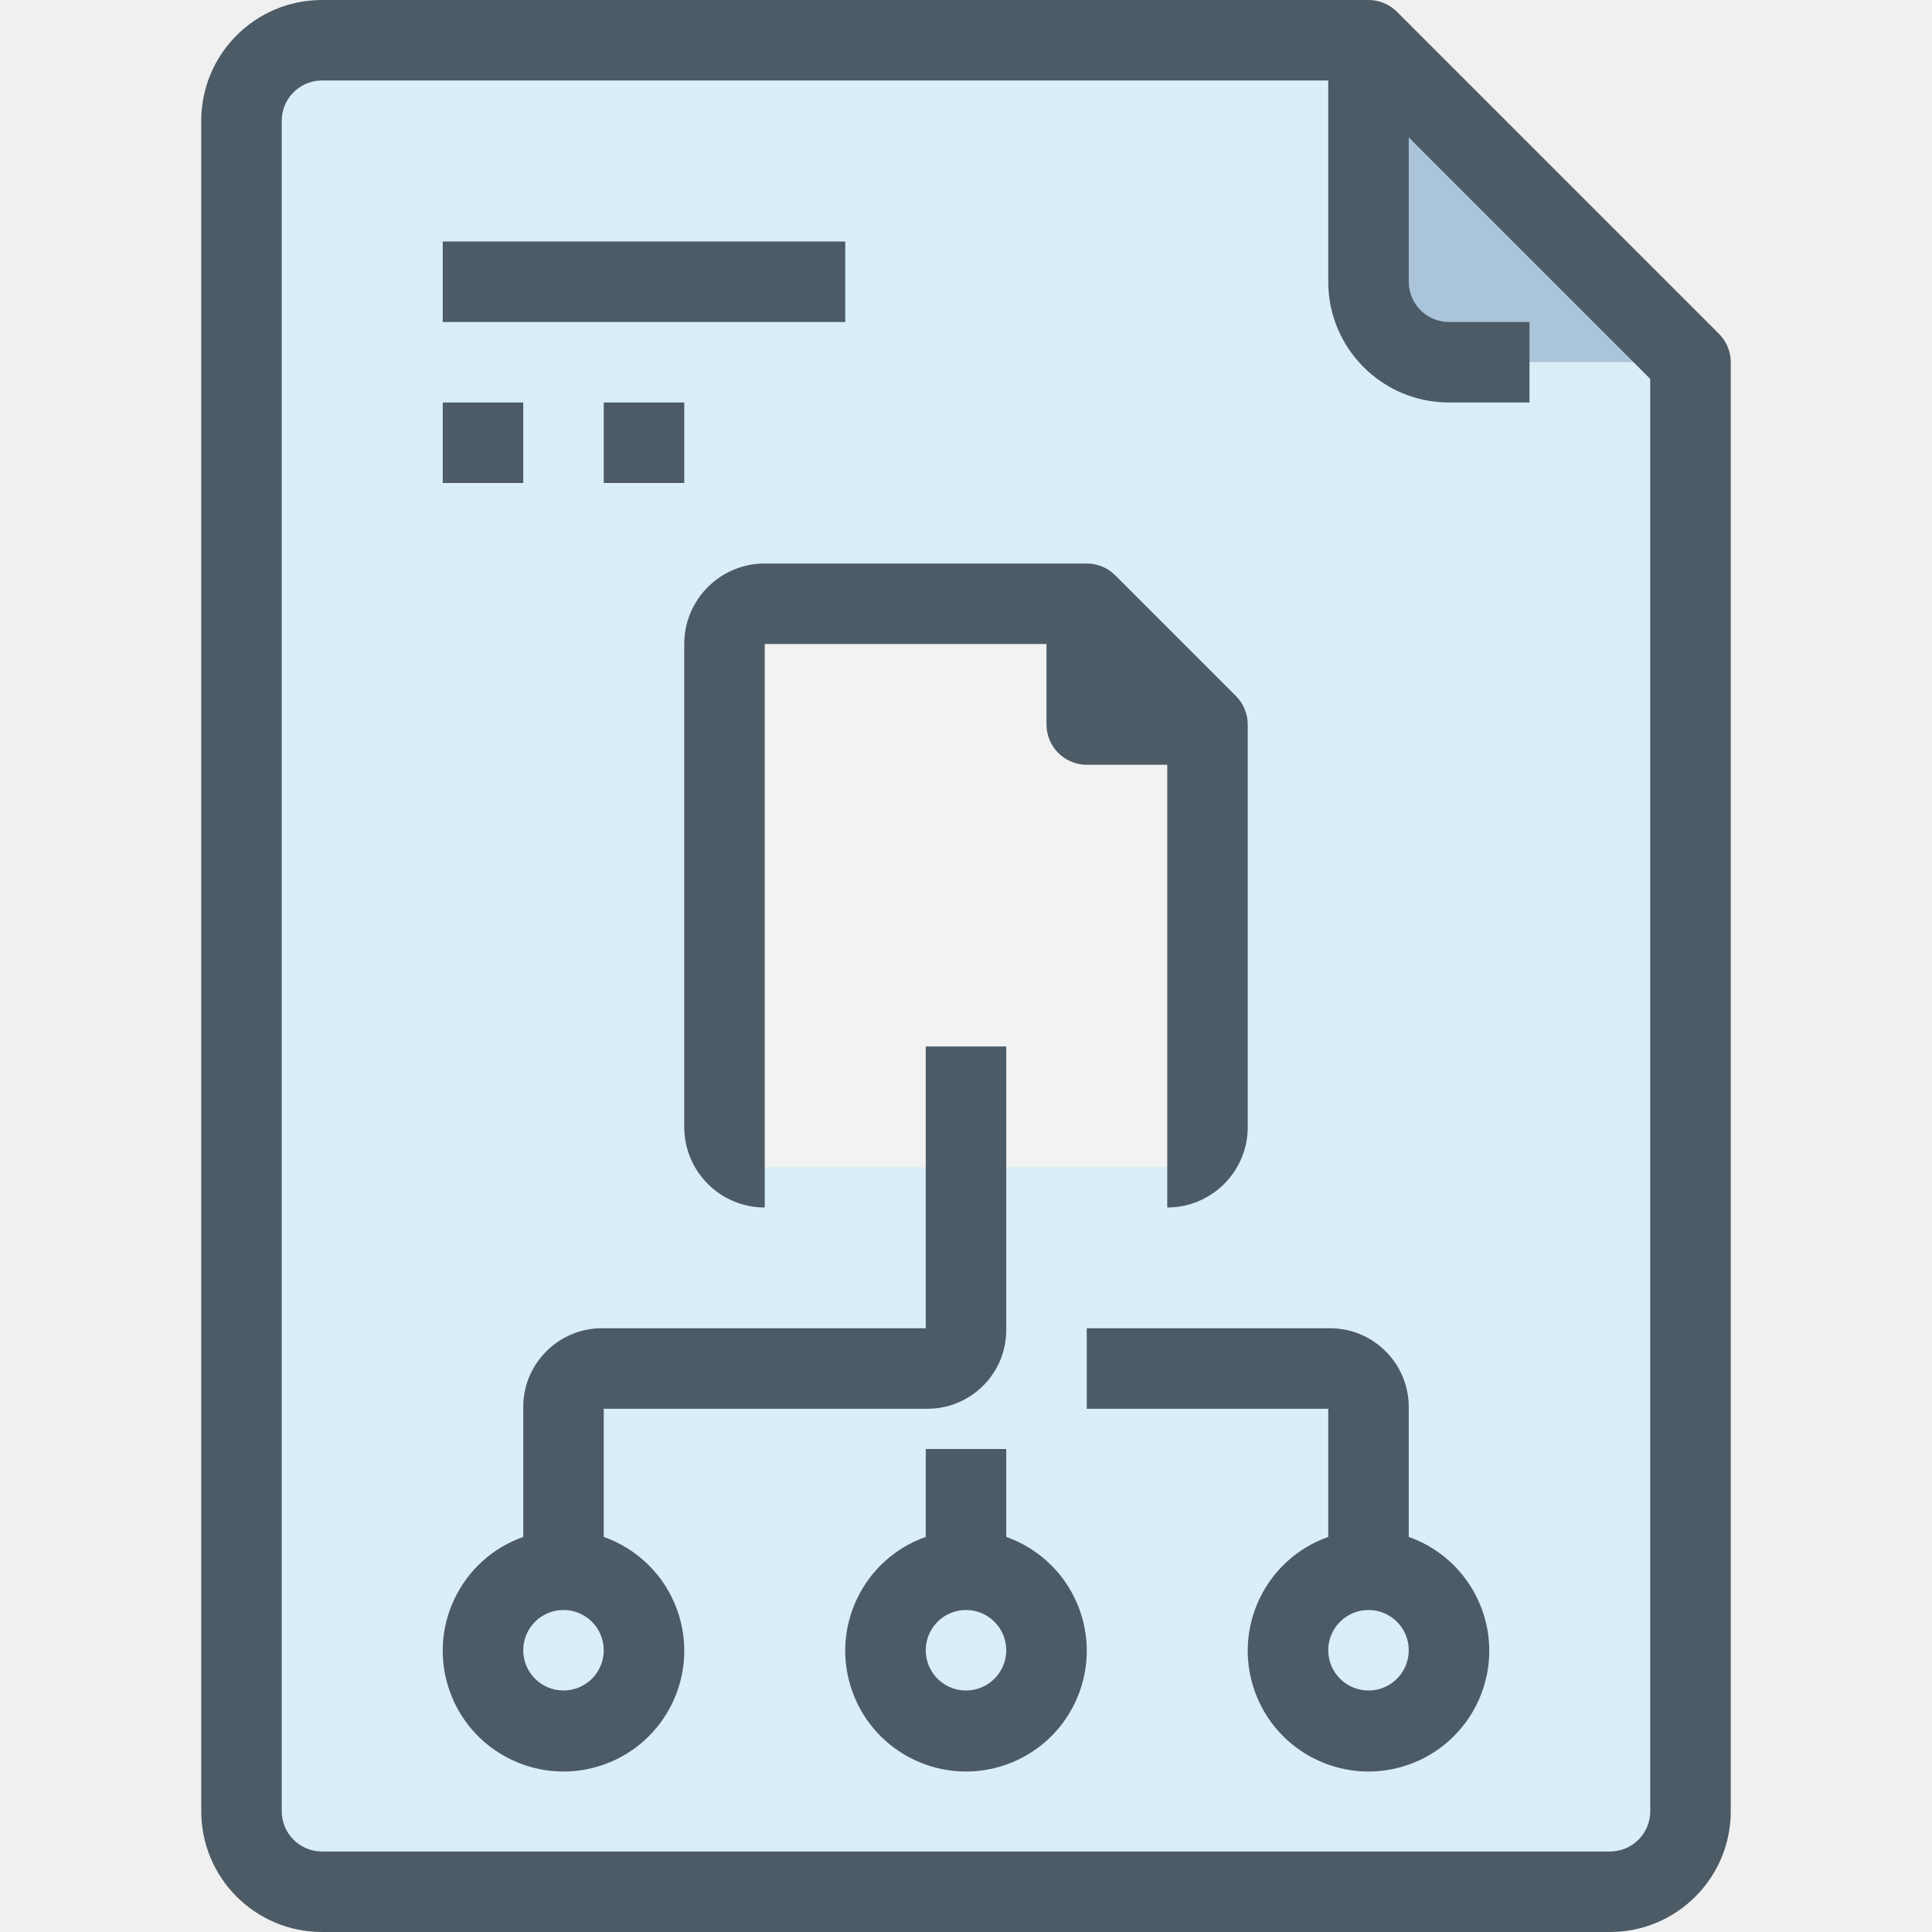
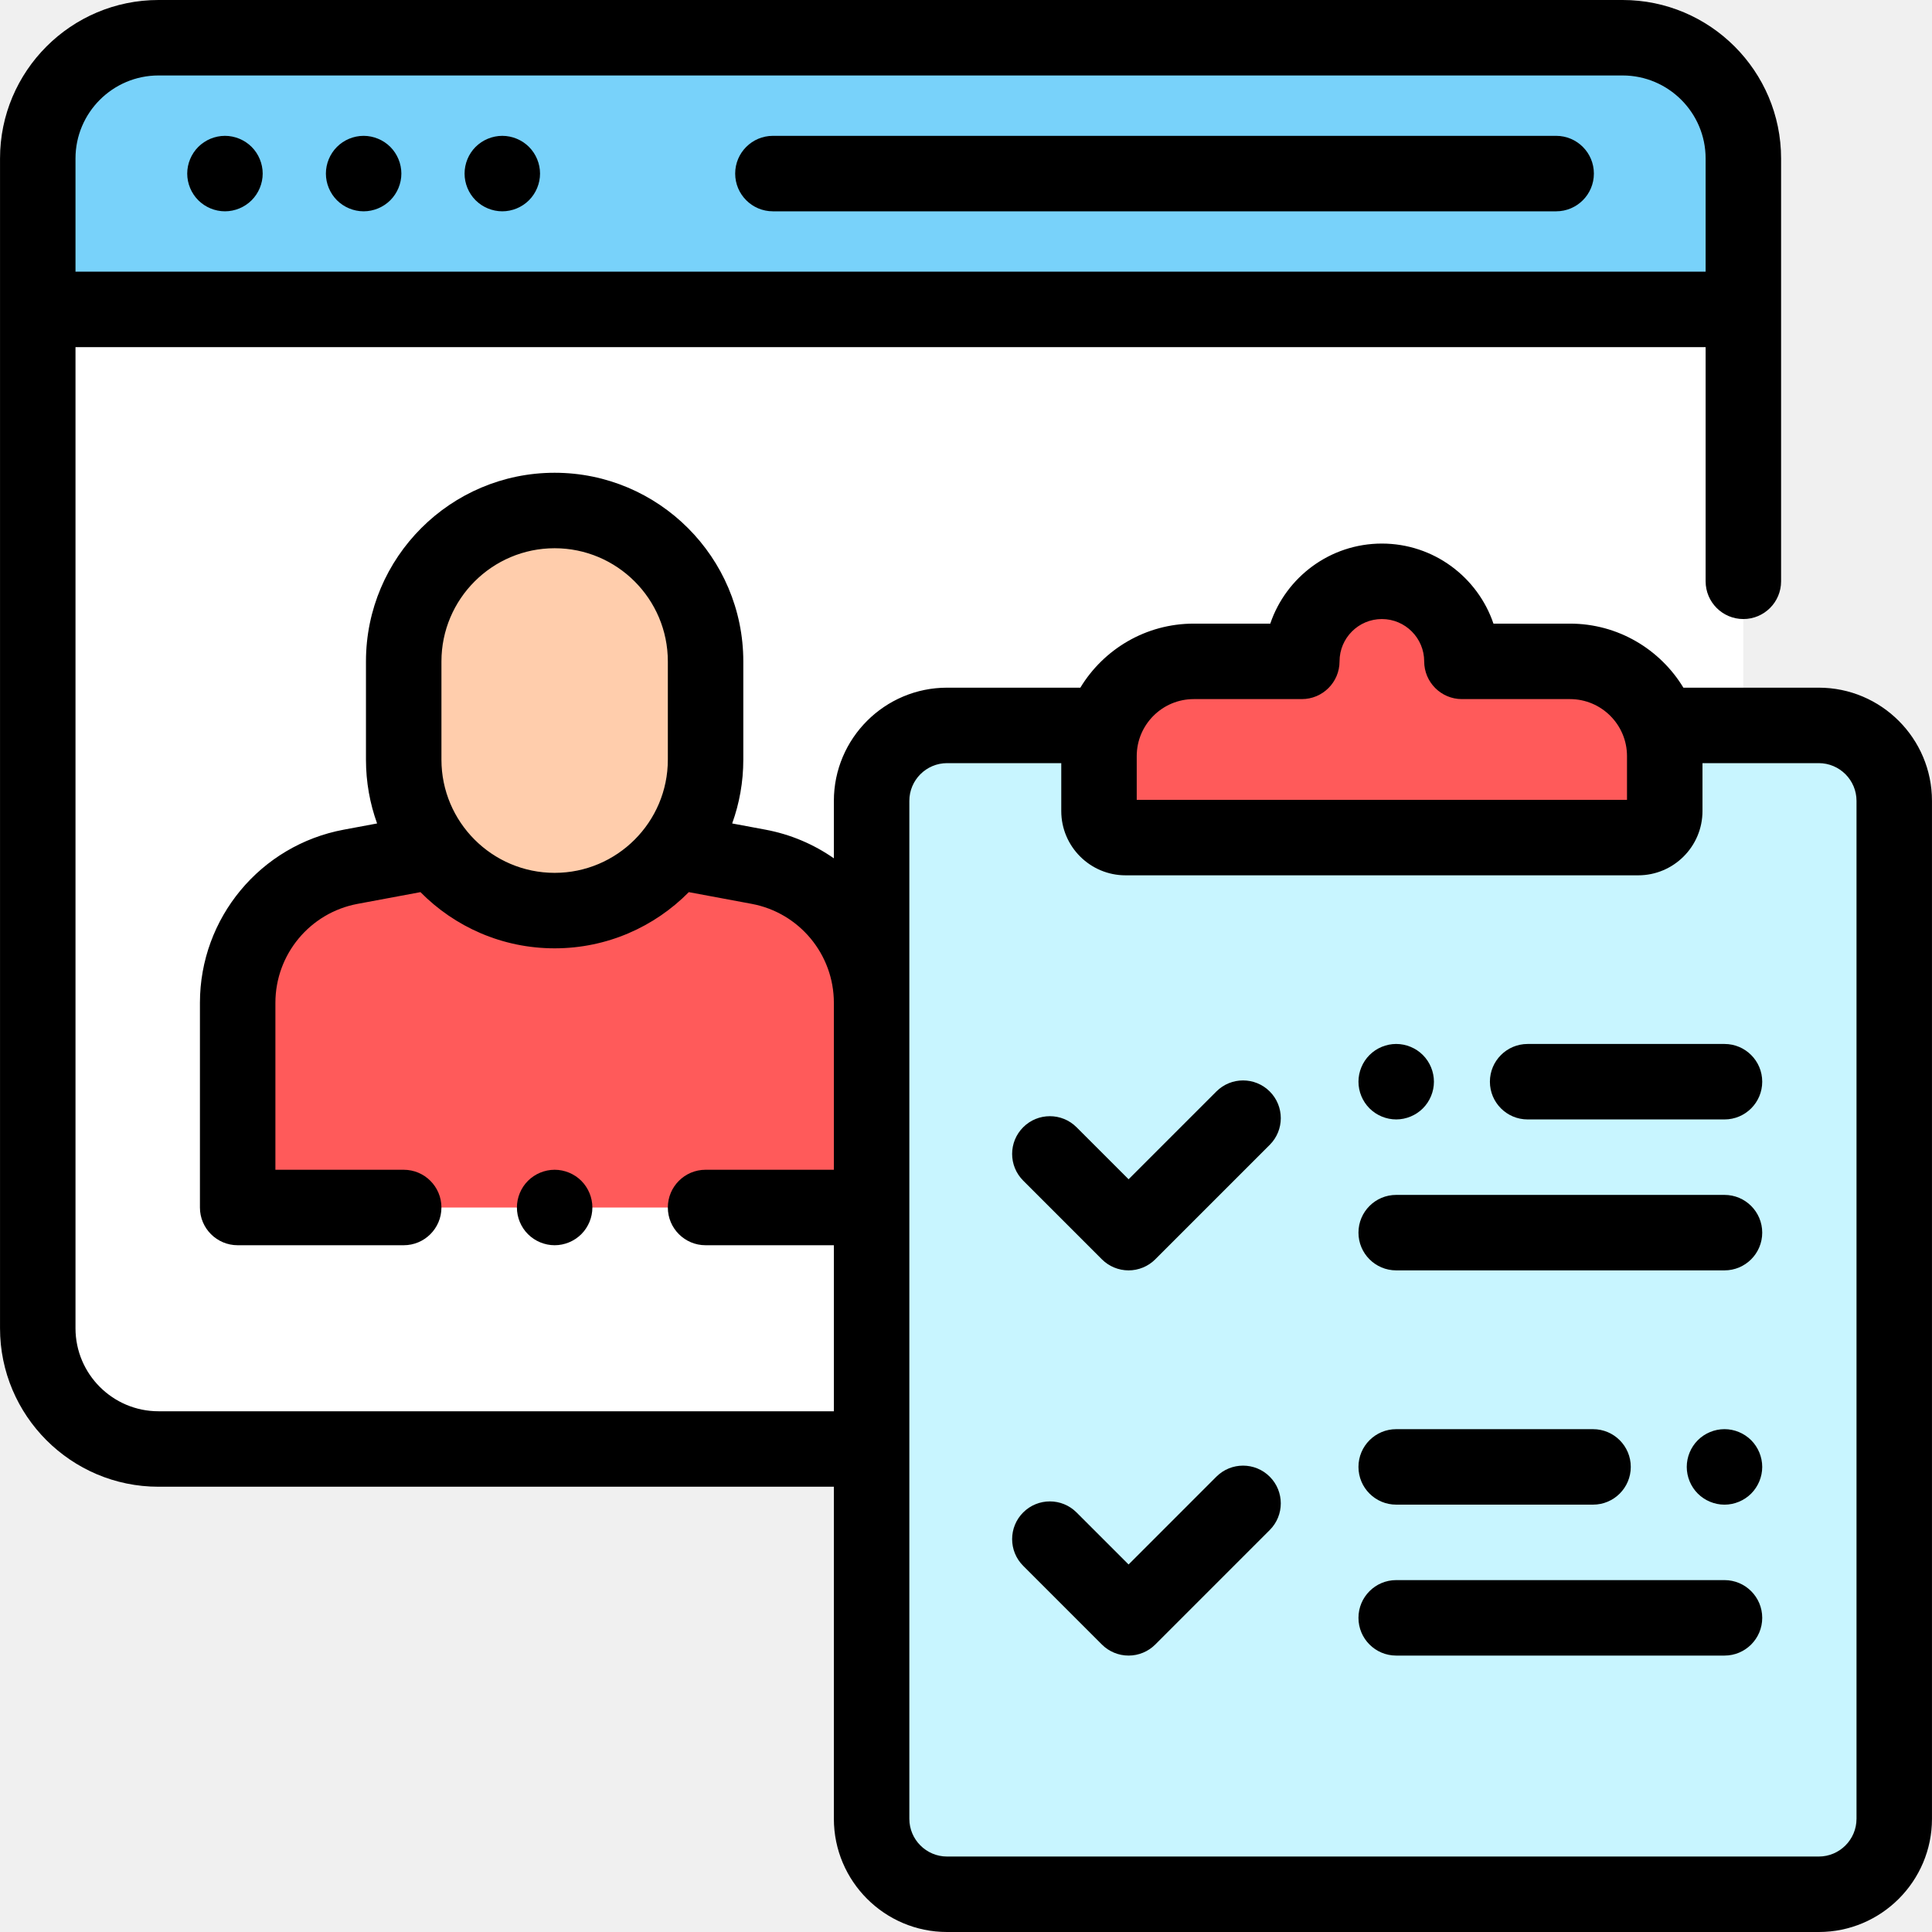
<svg xmlns="http://www.w3.org/2000/svg" version="1.1" id="Capa_1" x="0px" y="0px" viewBox="0 0 512 512" style="enable-background:new 0 0 512 512;" xml:space="preserve">
-   <path style="fill:#AAC4DA;" d="M448,96h-64c-11.767-0.035-21.298-9.566-21.333-21.333v-64L448,96z" />
-   <path style="fill:#D9EEF7;" d="M448,96v384c-0.035,11.768-9.566,21.298-21.333,21.333H85.333C73.566,501.298,64.035,491.768,64,480  V32c0.035-11.767,9.566-21.298,21.333-21.333h277.333v64C362.702,86.434,372.233,95.965,384,96H448z" />
-   <path style="fill:#F2F2F2;" d="M320,192v106.667c0,5.891-4.776,10.667-10.667,10.667H202.667c-5.891,0-10.667-4.776-10.667-10.667  v-128c0-5.891,4.776-10.667,10.667-10.667H288L320,192z" />
+   <path style="fill:#FFFFFF;" d="M76.153,384H42.007c-17.673,0-32-14.327-32-32V42c0-17.673,14.327-32,32-32h388  c17.673,0,32,14.327,32,32v310c0,17.673-14.327,32-32,32h-42.415H76.153z" />
+   <path style="fill:#78D2FA;" d="M430.007,10h-388c-17.673,0-32,14.327-32,32v40h452V42C462.007,24.327,447.68,10,430.007,10z" />
+   <path style="fill:#231F20;" d="M20.116,82h436.891" />
+   <path style="fill:#C8F5FF;" d="M289.467,192.241h-38.482c-11.046,0-20,8.954-20,20V482c0,11.046,8.954,20,20,20h231.008  c11.046,0,20-8.954,20-20V212.241c0-11.046-8.954-20-20-20H439.81" />
  <g>
-     <path style="fill:#4C5B66;" d="M455.541,88.459L370.208,3.125c-2-2.001-4.713-3.125-7.541-3.125H85.333c-17.673,0-32,14.327-32,32   l0,0v448c0,17.673,14.327,32,32,32h341.333c17.673,0,32-14.327,32-32V96C458.666,93.171,457.542,90.459,455.541,88.459z    M437.333,480c0,5.891-4.776,10.667-10.667,10.667H85.333c-5.891,0-10.667-4.776-10.667-10.667V32   c0-5.891,4.776-10.667,10.667-10.667H352v53.333c0,17.673,14.327,32,32,32h21.333V85.333H384c-5.891,0-10.667-4.776-10.667-10.667   V36.416l64,64V480z" />
-     <path style="fill:#4C5B66;" d="M117.333,64H224v21.333H117.333V64z" />
-     <path style="fill:#4C5B66;" d="M117.333,106.667h21.333V128h-21.333V106.667z" />
-     <path style="fill:#4C5B66;" d="M160,106.667h21.333V128H160V106.667z" />
-     <path style="fill:#4C5B66;" d="M181.333,170.667v128c0,11.782,9.551,21.333,21.333,21.333V170.667h74.667V192   c0,5.891,4.776,10.667,10.667,10.667h21.333v96V320c11.782,0,21.333-9.551,21.333-21.333V192c-0.001-2.829-1.125-5.541-3.125-7.541   l-32-32c-2-2.001-4.713-3.125-7.541-3.125h-85.333C190.885,149.333,181.333,158.885,181.333,170.667L181.333,170.667z" />
-     <path style="fill:#4C5B66;" d="M266.667,407.296V384h-21.333v23.296c-16.662,5.891-25.394,24.174-19.503,40.837   c5.891,16.662,24.174,25.394,40.837,19.503c16.662-5.891,25.394-24.174,19.503-40.837   C282.948,417.686,275.78,410.518,266.667,407.296z M256,448c-5.891,0-10.667-4.776-10.667-10.667s4.776-10.667,10.667-10.667   c5.891,0,10.667,4.776,10.667,10.667S261.891,448,256,448z" />
-     <path style="fill:#4C5B66;" d="M160,407.296v-33.963h85.333c11.538,0.244,21.089-8.911,21.333-20.449   c0.006-0.295,0.006-0.589,0-0.884v-74.667h-21.333V352H160c-11.538-0.244-21.089,8.911-21.333,20.449   c-0.006,0.295-0.006,0.589,0,0.884v33.963c-16.662,5.891-25.394,24.174-19.503,40.837c5.891,16.662,24.174,25.394,40.837,19.503   c16.662-5.891,25.394-24.174,19.503-40.837C176.281,417.686,169.113,410.518,160,407.296z M149.333,448   c-5.891,0-10.667-4.776-10.667-10.667s4.776-10.667,10.667-10.667c5.891,0,10.667,4.776,10.667,10.667S155.224,448,149.333,448z" />
-     <path style="fill:#4C5B66;" d="M373.333,407.296v-33.963c0.244-11.538-8.911-21.089-20.449-21.333   c-0.295-0.006-0.589-0.006-0.884,0h-64v21.333h64v33.963c-16.662,5.891-25.394,24.174-19.503,40.837   c5.891,16.662,24.174,25.394,40.837,19.503c16.662-5.891,25.394-24.174,19.503-40.837   C389.615,417.686,382.446,410.518,373.333,407.296z M362.667,448c-5.891,0-10.667-4.776-10.667-10.667s4.776-10.667,10.667-10.667   c5.891,0,10.667,4.776,10.667,10.667S368.558,448,362.667,448z" />
+     <path style="fill:#FF5A5A;" d="M291.245,214.937v-14.563c0-13.866,11.24-25.106,25.106-25.106h28.642   c0-11.717,9.499-21.216,21.216-21.216s21.216,9.499,21.216,21.216h28.642c13.866,0,25.106,11.24,25.106,25.106v14.563   c0,3.884-3.148,7.032-7.032,7.032H298.277C294.394,221.969,291.245,218.821,291.245,214.937z" />
+     <path style="fill:#FF5A5A;" d="M179.666,225.716l21.365,3.985c17.365,3.239,29.955,18.394,29.955,36.058V320h-168v-54.241   c0-17.664,12.59-32.82,29.955-36.058l21.284-3.97" />
  </g>
+   <path style="fill:#FFCDAC;" d="M146.986,135.288L146.986,135.288c-22.091,0-40,17.909-40,40v26.029c0,22.091,17.909,40,40,40l0,0  c22.091,0,40-17.909,40-40v-26.029C186.986,153.196,169.077,135.288,146.986,135.288z" />
+   <path d="M204.83,56h207.566c5.523,0,10-4.478,10-10s-4.477-10-10-10H204.83c-5.523,0-10,4.478-10,10S199.307,56,204.83,56z" />
+   <path d="M96.366,56c2.63,0,5.21-1.07,7.07-2.931c1.86-1.859,2.93-4.439,2.93-7.069s-1.07-5.21-2.93-7.07S98.996,36,96.366,36  c-2.64,0-5.21,1.069-7.07,2.93c-1.86,1.86-2.93,4.44-2.93,7.07s1.07,5.21,2.93,7.069C91.156,54.93,93.726,56,96.366,56z" />
+   <path d="M59.616,56c2.63,0,5.21-1.07,7.07-2.931c1.86-1.859,2.93-4.439,2.93-7.069s-1.07-5.21-2.93-7.07S62.246,36,59.616,36  s-5.21,1.069-7.07,2.93c-1.86,1.86-2.93,4.44-2.93,7.07s1.07,5.21,2.93,7.069C54.406,54.93,56.987,56,59.616,56z" />
+   <path d="M133.116,56c2.63,0,5.21-1.07,7.07-2.931c1.86-1.859,2.93-4.439,2.93-7.069s-1.07-5.21-2.93-7.07  c-1.86-1.86-4.44-2.93-7.07-2.93c-2.64,0-5.21,1.069-7.08,2.93c-1.86,1.86-2.92,4.44-2.92,7.07s1.06,5.21,2.92,7.069  C127.906,54.93,130.476,56,133.116,56z" />
+   <path d="M481.993,182.241h-35.877c-6.157-10.165-17.322-16.973-30.049-16.973h-20.285c-4.177-12.324-15.856-21.217-29.573-21.217  s-25.396,8.893-29.574,21.217H316.35c-12.727,0-23.892,6.808-30.049,16.973h-35.317c-16.542,0-30,13.458-30,30v15.224  c-5.302-3.699-11.431-6.346-18.121-7.594l-8.828-1.647c1.905-5.284,2.949-10.976,2.949-16.908v-26.029c0-27.57-22.43-50-50-50  s-50,22.43-50,50v26.029c0,5.932,1.044,11.624,2.949,16.908l-8.827,1.646c-22.089,4.119-38.122,23.418-38.122,45.888V320  c0,5.522,4.477,10,10,10h44c5.523,0,10-4.478,10-10s-4.477-10-10-10h-34v-44.241c0-12.843,9.163-23.873,21.789-26.228l16.653-3.106  c9.071,9.186,21.659,14.891,35.558,14.891c13.899,0,26.487-5.705,35.559-14.892l16.653,3.106  c12.625,2.354,21.788,13.385,21.788,26.228V310h-34c-5.523,0-10,4.478-10,10s4.477,10,10,10h34v44H42.007c-12.131,0-22-9.869-22-22  V91.995c0.037,0,0.072,0.005,0.109,0.005h431.891v62.052c0,5.522,4.477,10,10,10s10-4.478,10-10V42c0-23.159-18.841-42-42-42h-388  c-23.159,0-42,18.841-42,42v310c0,23.159,18.841,42,42,42h178.979v88c0,16.542,13.458,30,30,30h231.008c16.542,0,30-13.458,30-30  V212.241C511.993,195.699,498.535,182.241,481.993,182.241z M146.986,231.316c-16.542,0-30-13.458-30-30v-26.029  c0-16.542,13.458-30,30-30s30,13.458,30,30v26.029C176.986,217.858,163.528,231.316,146.986,231.316z M42.007,20h388  c12.131,0,22,9.869,22,22v30H20.116c-0.037,0-0.073,0.005-0.109,0.005V42C20.007,29.869,29.876,20,42.007,20z M301.245,200.374  c0-8.329,6.776-15.105,15.106-15.105h28.642c5.523,0,10-4.478,10-10c0-6.185,5.032-11.217,11.216-11.217s11.216,5.032,11.216,11.217  c0,5.522,4.477,10,10,10h28.642c8.33,0,15.106,6.776,15.106,15.105v11.595H301.245V200.374z M491.993,482c0,5.514-4.486,10-10,10  H250.986c-5.514,0-10-4.486-10-10V320v-54.241v-53.518c0-5.514,4.486-10,10-10h30.26v12.696c0,9.391,7.641,17.031,17.032,17.031  h135.865c9.391,0,17.032-7.641,17.032-17.031v-12.696h30.82c5.514,0,10,4.486,10,10V482H491.993z" />
+   <path d="M154.056,327.069c1.86-1.859,2.93-4.439,2.93-7.069s-1.07-5.21-2.93-7.07s-4.44-2.93-7.07-2.93s-5.21,1.069-7.07,2.93  c-1.86,1.86-2.93,4.44-2.93,7.07s1.07,5.21,2.93,7.069c1.86,1.86,4.44,2.931,7.07,2.931S152.197,328.93,154.056,327.069z" />
+   <path d="M457.007,276.662H404.84c-5.523,0-10,4.478-10,10s4.477,10,10,10h52.167c5.523,0,10-4.478,10-10  S462.53,276.662,457.007,276.662z" />
+   <path d="M457.007,316.662h-87c-5.523,0-10,4.478-10,10s4.477,10,10,10h87c5.523,0,10-4.478,10-10S462.53,316.662,457.007,316.662z" />
+   <path d="M370.007,296.66c2.63,0,5.21-1.07,7.07-2.931c1.86-1.859,2.93-4.439,2.93-7.069s-1.07-5.21-2.93-7.07s-4.44-2.93-7.07-2.93  s-5.21,1.069-7.07,2.93c-1.86,1.86-2.93,4.44-2.93,7.07s1.07,5.21,2.93,7.069C364.797,295.59,367.376,296.66,370.007,296.66z" />
+   <path d="M322.352,391.335l-23.267,23.268l-13.788-13.788c-3.905-3.904-10.237-3.904-14.143,0c-3.905,3.905-3.905,10.237,0,14.143  l20.859,20.859c1.875,1.875,4.419,2.929,7.071,2.929s5.196-1.054,7.071-2.929l30.338-30.339c3.905-3.905,3.905-10.237,0-14.143  C332.589,387.431,326.257,387.431,322.352,391.335z" />
+   <path d="M322.352,289.252l-23.267,23.268l-13.788-13.789c-3.904-3.903-10.237-3.904-14.142,0c-3.905,3.905-3.906,10.237,0,14.143  l20.859,20.86c1.875,1.875,4.419,2.929,7.071,2.929s5.196-1.054,7.071-2.929l30.338-30.339c3.905-3.905,3.905-10.237,0-14.143  C332.589,285.348,326.257,285.348,322.352,289.252z" />
+   <path d="M370.007,398.745h52.167c5.523,0,10-4.478,10-10s-4.477-10-10-10h-52.167c-5.523,0-10,4.478-10,10  S364.484,398.745,370.007,398.745z" />
+   <path d="M457.007,418.745h-87c-5.523,0-10,4.478-10,10s4.477,10,10,10h87c5.523,0,10-4.478,10-10S462.53,418.745,457.007,418.745z" />
+   <path d="M457.007,378.74c-2.63,0-5.21,1.069-7.07,2.93c-1.86,1.86-2.93,4.439-2.93,7.08c0,2.63,1.07,5.21,2.93,7.069  c1.86,1.86,4.44,2.931,7.07,2.931s5.21-1.07,7.07-2.931c1.86-1.869,2.93-4.439,2.93-7.069c0-2.641-1.07-5.21-2.93-7.08  C462.217,379.81,459.635,378.74,457.007,378.74z" />
  <g>
</g>
  <g>
</g>
  <g>
</g>
  <g>
</g>
  <g>
</g>
  <g>
</g>
  <g>
</g>
  <g>
</g>
  <g>
</g>
  <g>
</g>
  <g>
</g>
  <g>
</g>
  <g>
</g>
  <g>
</g>
  <g>
</g>
</svg>
